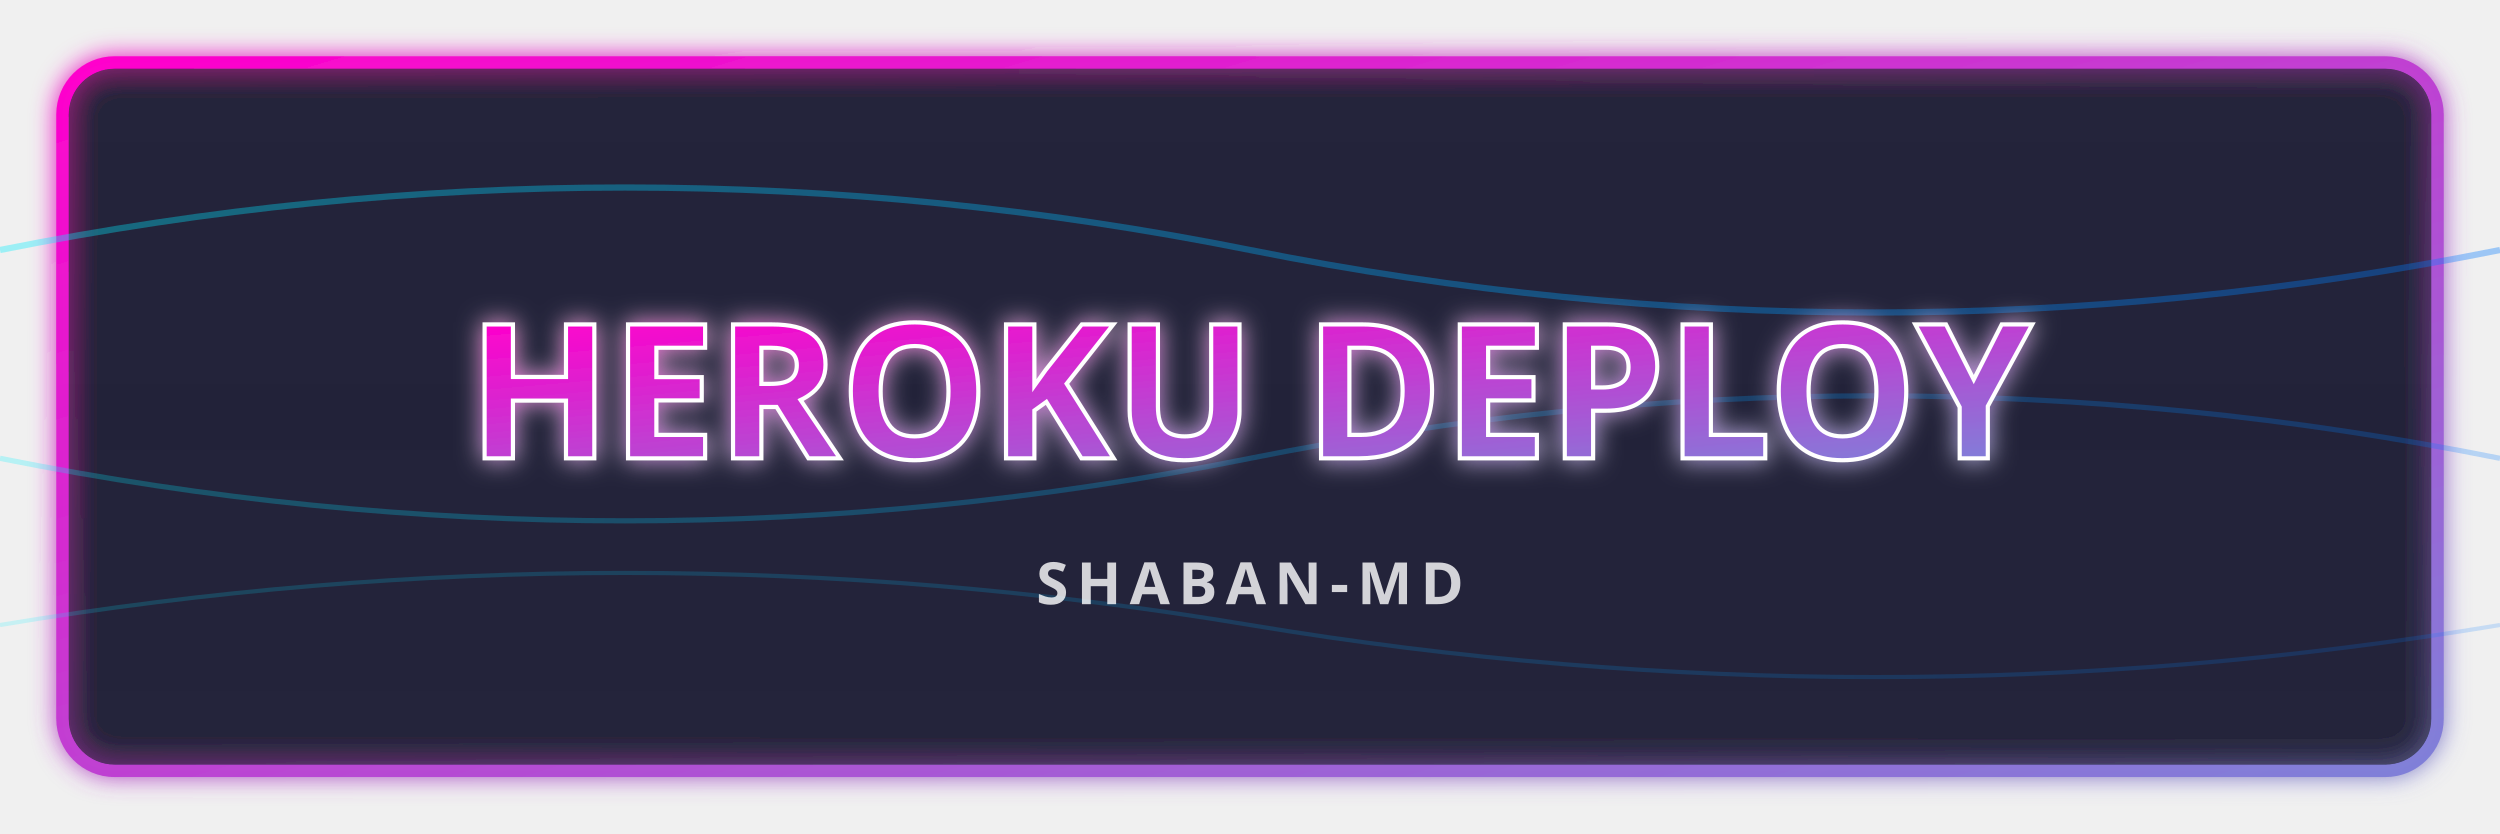
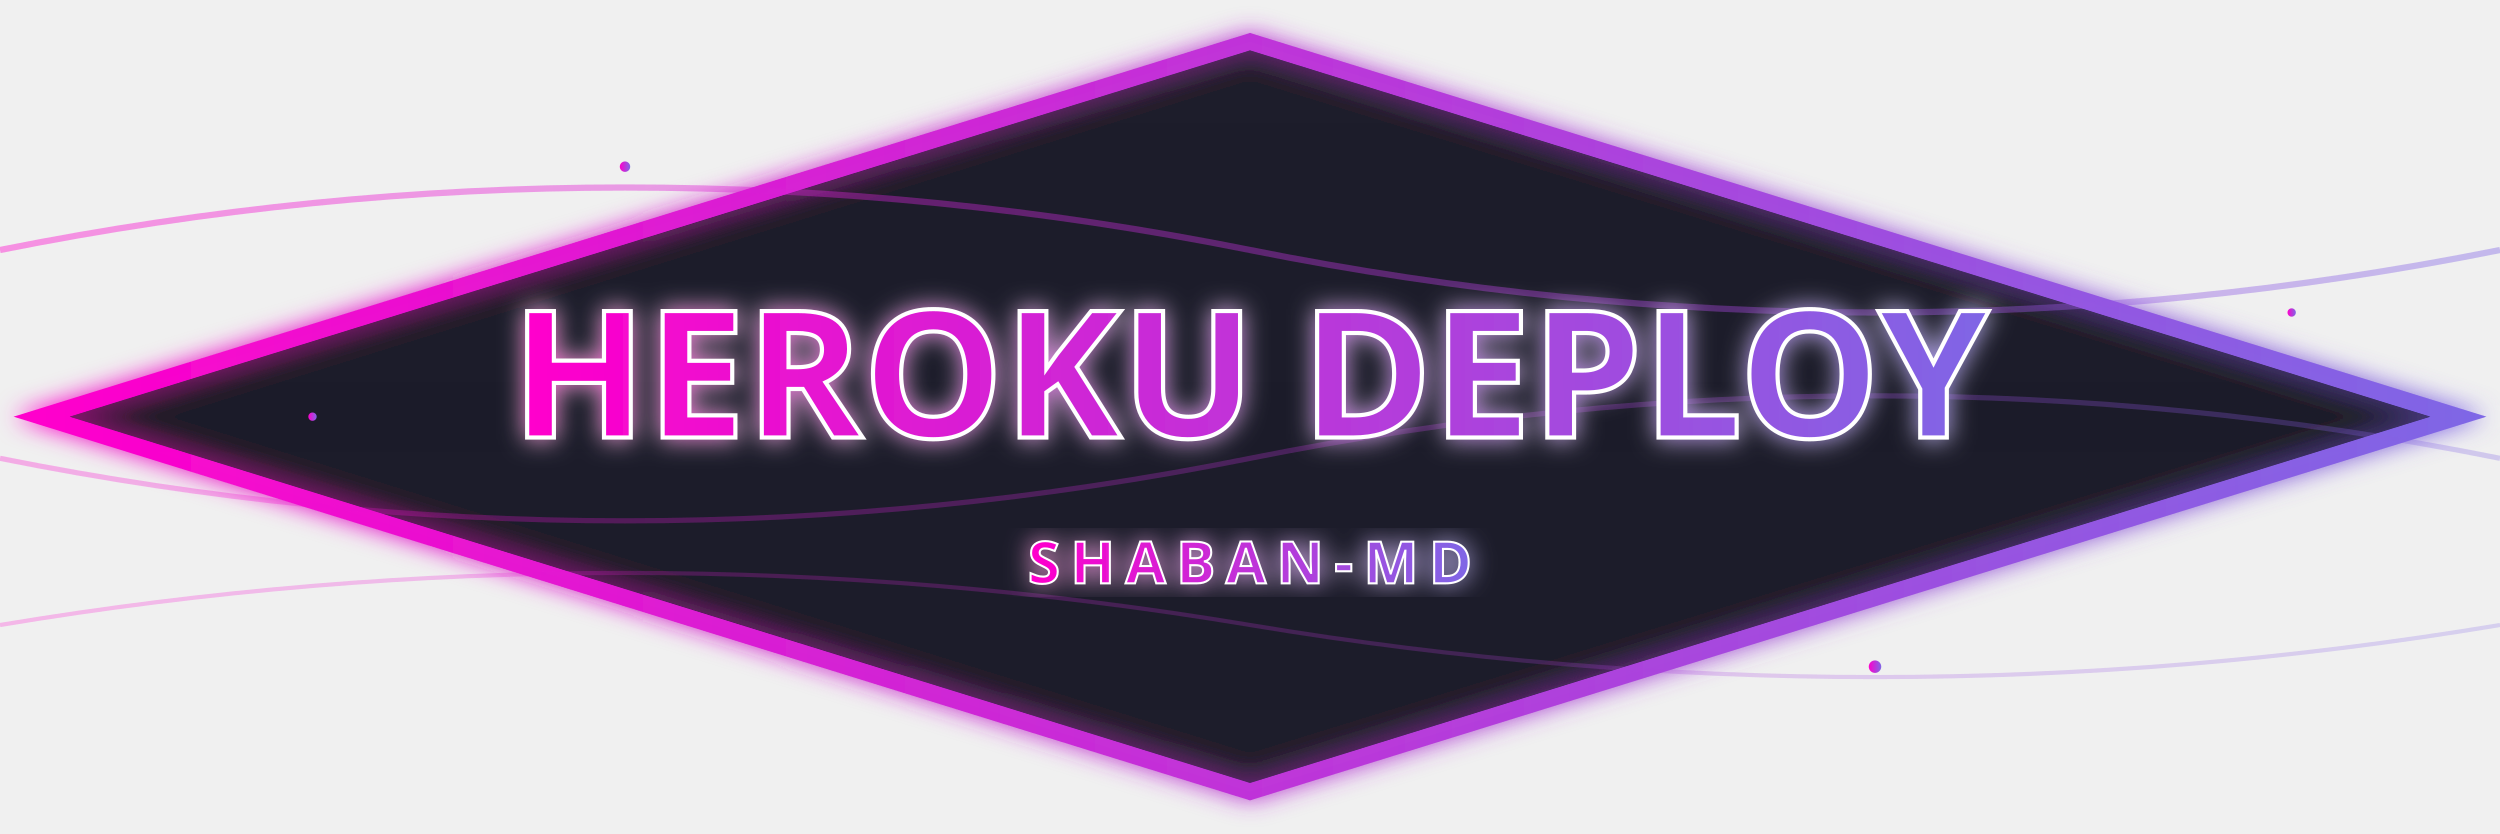
<svg xmlns="http://www.w3.org/2000/svg" width="1200" height="400" viewBox="0 0 1200 400">
  <defs>
-     <linearGradient id="holoBorder" x1="0%" y1="0%" x2="200%" y2="200%">
+     <linearGradient id="rainbowGrad" x1="0%" y1="0%" x2="200%" y2="0%">
      <stop offset="0%" stop-color="#ff00cc">
-         <animate attributeName="stop-color" values="#ff00cc;#00ffe5;#ffcc00;#ff00cc" dur="6s" repeatCount="indefinite" />
+         <animate attributeName="stop-color" values="#ff00cc;#ffcc00;#00ff00;#00ccff;#ff00cc" dur="6s" repeatCount="indefinite" />
      </stop>
-       <stop offset="100%" stop-color="#00ffe5">
-         <animate attributeName="stop-color" values="#00ffe5;#ffcc00;#ff00cc;#00ffe5" dur="6s" repeatCount="indefinite" />
+       <stop offset="100%" stop-color="#00ccff">
+         <animate attributeName="stop-color" values="#00ccff;#ff00cc;#ffcc00;#00ff00;#00ccff" dur="6s" repeatCount="indefinite" />
      </stop>
    </linearGradient>
    <filter id="neonGlow" x="-30%" y="-30%" width="160%" height="160%">
      <feGaussianBlur in="SourceGraphic" stdDeviation="6" result="blur" />
      <feMerge>
        <feMergeNode in="blur" />
        <feMergeNode in="SourceGraphic" />
      </feMerge>
    </filter>
    <linearGradient id="scanline" x1="0" x2="0" y1="0" y2="1">
      <stop offset="0%" stop-color="rgba(255,255,255,0.05)" />
      <stop offset="50%" stop-color="rgba(255,255,255,0.01)" />
      <stop offset="100%" stop-color="rgba(255,255,255,0.05)" />
    </linearGradient>
-     <linearGradient id="waveGrad" x1="0%" y1="0%" x2="100%" y2="0%">
-       <stop offset="0%" stop-color="#00f0ff" />
-       <stop offset="100%" stop-color="#0077ff" />
-     </linearGradient>
  </defs>
-   <rect x="30" y="30" width="1140" height="340" rx="25" fill="rgba(15,18,40,0.7)" stroke="url(#holoBorder)" stroke-width="6" filter="url(#neonGlow)" />
-   <g opacity="0.35">
-     <path d="M0 120 Q300 60 600 120 T1200 120" stroke="url(#waveGrad)" stroke-width="3" fill="none">
-       <animateTransform attributeName="transform" attributeType="XML" type="translate" from="-200 0" to="200 0" dur="3s" repeatCount="indefinite" />
+   <polygon points="600,20 1180,200 600,380 20,200" fill="rgba(10,12,30,0.75)" stroke="url(#rainbowGrad)" stroke-width="8" filter="url(#neonGlow)" />
+   <g opacity="0.4">
+     <path d="M0 120 Q300 60 600 120 T1200 120" stroke="url(#rainbowGrad)" stroke-width="3" fill="none">
+       <animateTransform attributeName="transform" type="translate" from="-250 0" to="250 0" dur="3s" repeatCount="indefinite" />
    </path>
-     <path d="M0 220 Q300 280 600 220 T1200 220" stroke="url(#waveGrad)" stroke-width="2.5" fill="none" opacity="0.7">
-       <animateTransform attributeName="transform" attributeType="XML" type="translate" from="200 0" to="-200 0" dur="2.5s" repeatCount="indefinite" />
+     <path d="M0 220 Q300 280 600 220 T1200 220" stroke="url(#rainbowGrad)" stroke-width="2.5" fill="none" opacity="0.7">
+       <animateTransform attributeName="transform" type="translate" from="250 0" to="-250 0" dur="2.8s" repeatCount="indefinite" />
    </path>
-     <path d="M0 300 Q300 250 600 300 T1200 300" stroke="url(#waveGrad)" stroke-width="2" fill="none" opacity="0.5">
-       <animateTransform attributeName="transform" attributeType="XML" type="translate" from="-300 0" to="300 0" dur="4s" repeatCount="indefinite" />
+     <path d="M0 300 Q300 250 600 300 T1200 300" stroke="url(#rainbowGrad)" stroke-width="2" fill="none" opacity="0.6">
+       <animateTransform attributeName="transform" type="translate" from="-300 0" to="300 0" dur="4.5s" repeatCount="indefinite" />
    </path>
  </g>
  <g>
-     <circle cx="200" cy="150" r="4" fill="#00f0ff" opacity="0">
+     <circle cx="200" cy="150" r="4" fill="url(#rainbowGrad)" opacity="0">
      <animate attributeName="opacity" values="0;1;0" dur="1.2s" repeatCount="indefinite" begin="0s" />
    </circle>
-     <circle cx="950" cy="100" r="3" fill="#00ffe0" opacity="0">
-       <animate attributeName="opacity" values="0;1;0" dur="0.9s" repeatCount="indefinite" begin="0.3s" />
+     <circle cx="950" cy="100" r="3" fill="url(#rainbowGrad)" opacity="0">
+       <animate attributeName="opacity" values="0;1;0" dur="1s" repeatCount="indefinite" begin="0.3s" />
    </circle>
-     <circle cx="700" cy="320" r="5" fill="#00f0ff" opacity="0">
-       <animate attributeName="opacity" values="0;1;0" dur="1.5s" repeatCount="indefinite" begin="0.6s" />
+     <circle cx="700" cy="320" r="5" fill="url(#rainbowGrad)" opacity="0">
+       <animate attributeName="opacity" values="0;1;0" dur="1.4s" repeatCount="indefinite" begin="0.5s" />
    </circle>
-     <circle cx="400" cy="280" r="3" fill="#00ffe5" opacity="0">
-       <animate attributeName="opacity" values="0;1;0" dur="1.1s" repeatCount="indefinite" begin="0.9s" />
+     <circle cx="400" cy="280" r="3" fill="url(#rainbowGrad)" opacity="0">
+       <animate attributeName="opacity" values="0;1;0" dur="1.1s" repeatCount="indefinite" begin="0.8s" />
    </circle>
-     <circle cx="1080" cy="230" r="4" fill="#00e5ff" opacity="0">
+     <circle cx="1080" cy="230" r="4" fill="url(#rainbowGrad)" opacity="0">
      <animate attributeName="opacity" values="0;1;0" dur="1.3s" repeatCount="indefinite" begin="0.4s" />
    </circle>
  </g>
-   <rect x="30" y="30" width="1140" height="340" rx="25" fill="url(#scanline)" opacity="0.15">
-     <animate attributeName="y" from="30" to="370" dur="4s" repeatCount="indefinite" />
-   </rect>
-   <text x="600" y="220" font-family="Orbitron, sans-serif" font-size="90" font-weight="900" text-anchor="middle" fill="url(#holoBorder)" stroke="#fff" stroke-width="2" filter="url(#neonGlow)">
+   <g>
+     <circle cx="150" cy="200" r="2" fill="url(#rainbowGrad)">
+       <animateTransform attributeName="transform" type="translate" from="0 -20" to="0 20" dur="3s" repeatCount="indefinite" />
+     </circle>
+     <circle cx="300" cy="80" r="2.5" fill="url(#rainbowGrad)">
+       <animateTransform attributeName="transform" type="translate" from="0 30" to="0 -30" dur="4s" repeatCount="indefinite" />
+     </circle>
+     <circle cx="900" cy="320" r="3" fill="url(#rainbowGrad)">
+       <animateTransform attributeName="transform" type="translate" from="0 -25" to="0 25" dur="3.5s" repeatCount="indefinite" />
+     </circle>
+     <circle cx="1100" cy="150" r="2" fill="url(#rainbowGrad)">
+       <animateTransform attributeName="transform" type="translate" from="0 40" to="0 -40" dur="5s" repeatCount="indefinite" />
+     </circle>
+   </g>
+   <polygon points="600,20 1180,200 600,380 20,200" fill="url(#scanline)" opacity="0.15">
+     <animate attributeName="points" values="600,10 1180,200 600,390 20,200; 600,30 1180,200 600,370 20,200; 600,10 1180,200 600,390 20,200" dur="5s" repeatCount="indefinite" />
+   </polygon>
+   <text x="600" y="210" font-family="Orbitron, sans-serif" font-size="85" font-weight="900" text-anchor="middle" fill="url(#rainbowGrad)" stroke="#fff" stroke-width="2" filter="url(#neonGlow)">
    HEROKU DEPLOY
  </text>
-   <text x="600" y="290" font-family="Poppins, sans-serif" font-size="28" font-weight="600" text-anchor="middle" fill="#ffffffcc" letter-spacing="4">
+   <text x="600" y="280" font-family="Poppins, sans-serif" font-size="28" font-weight="700" text-anchor="middle" fill="url(#rainbowGrad)" stroke="#fff" stroke-width="1" letter-spacing="5" filter="url(#neonGlow)">
    SHABAN-MD
  </text>
</svg>
